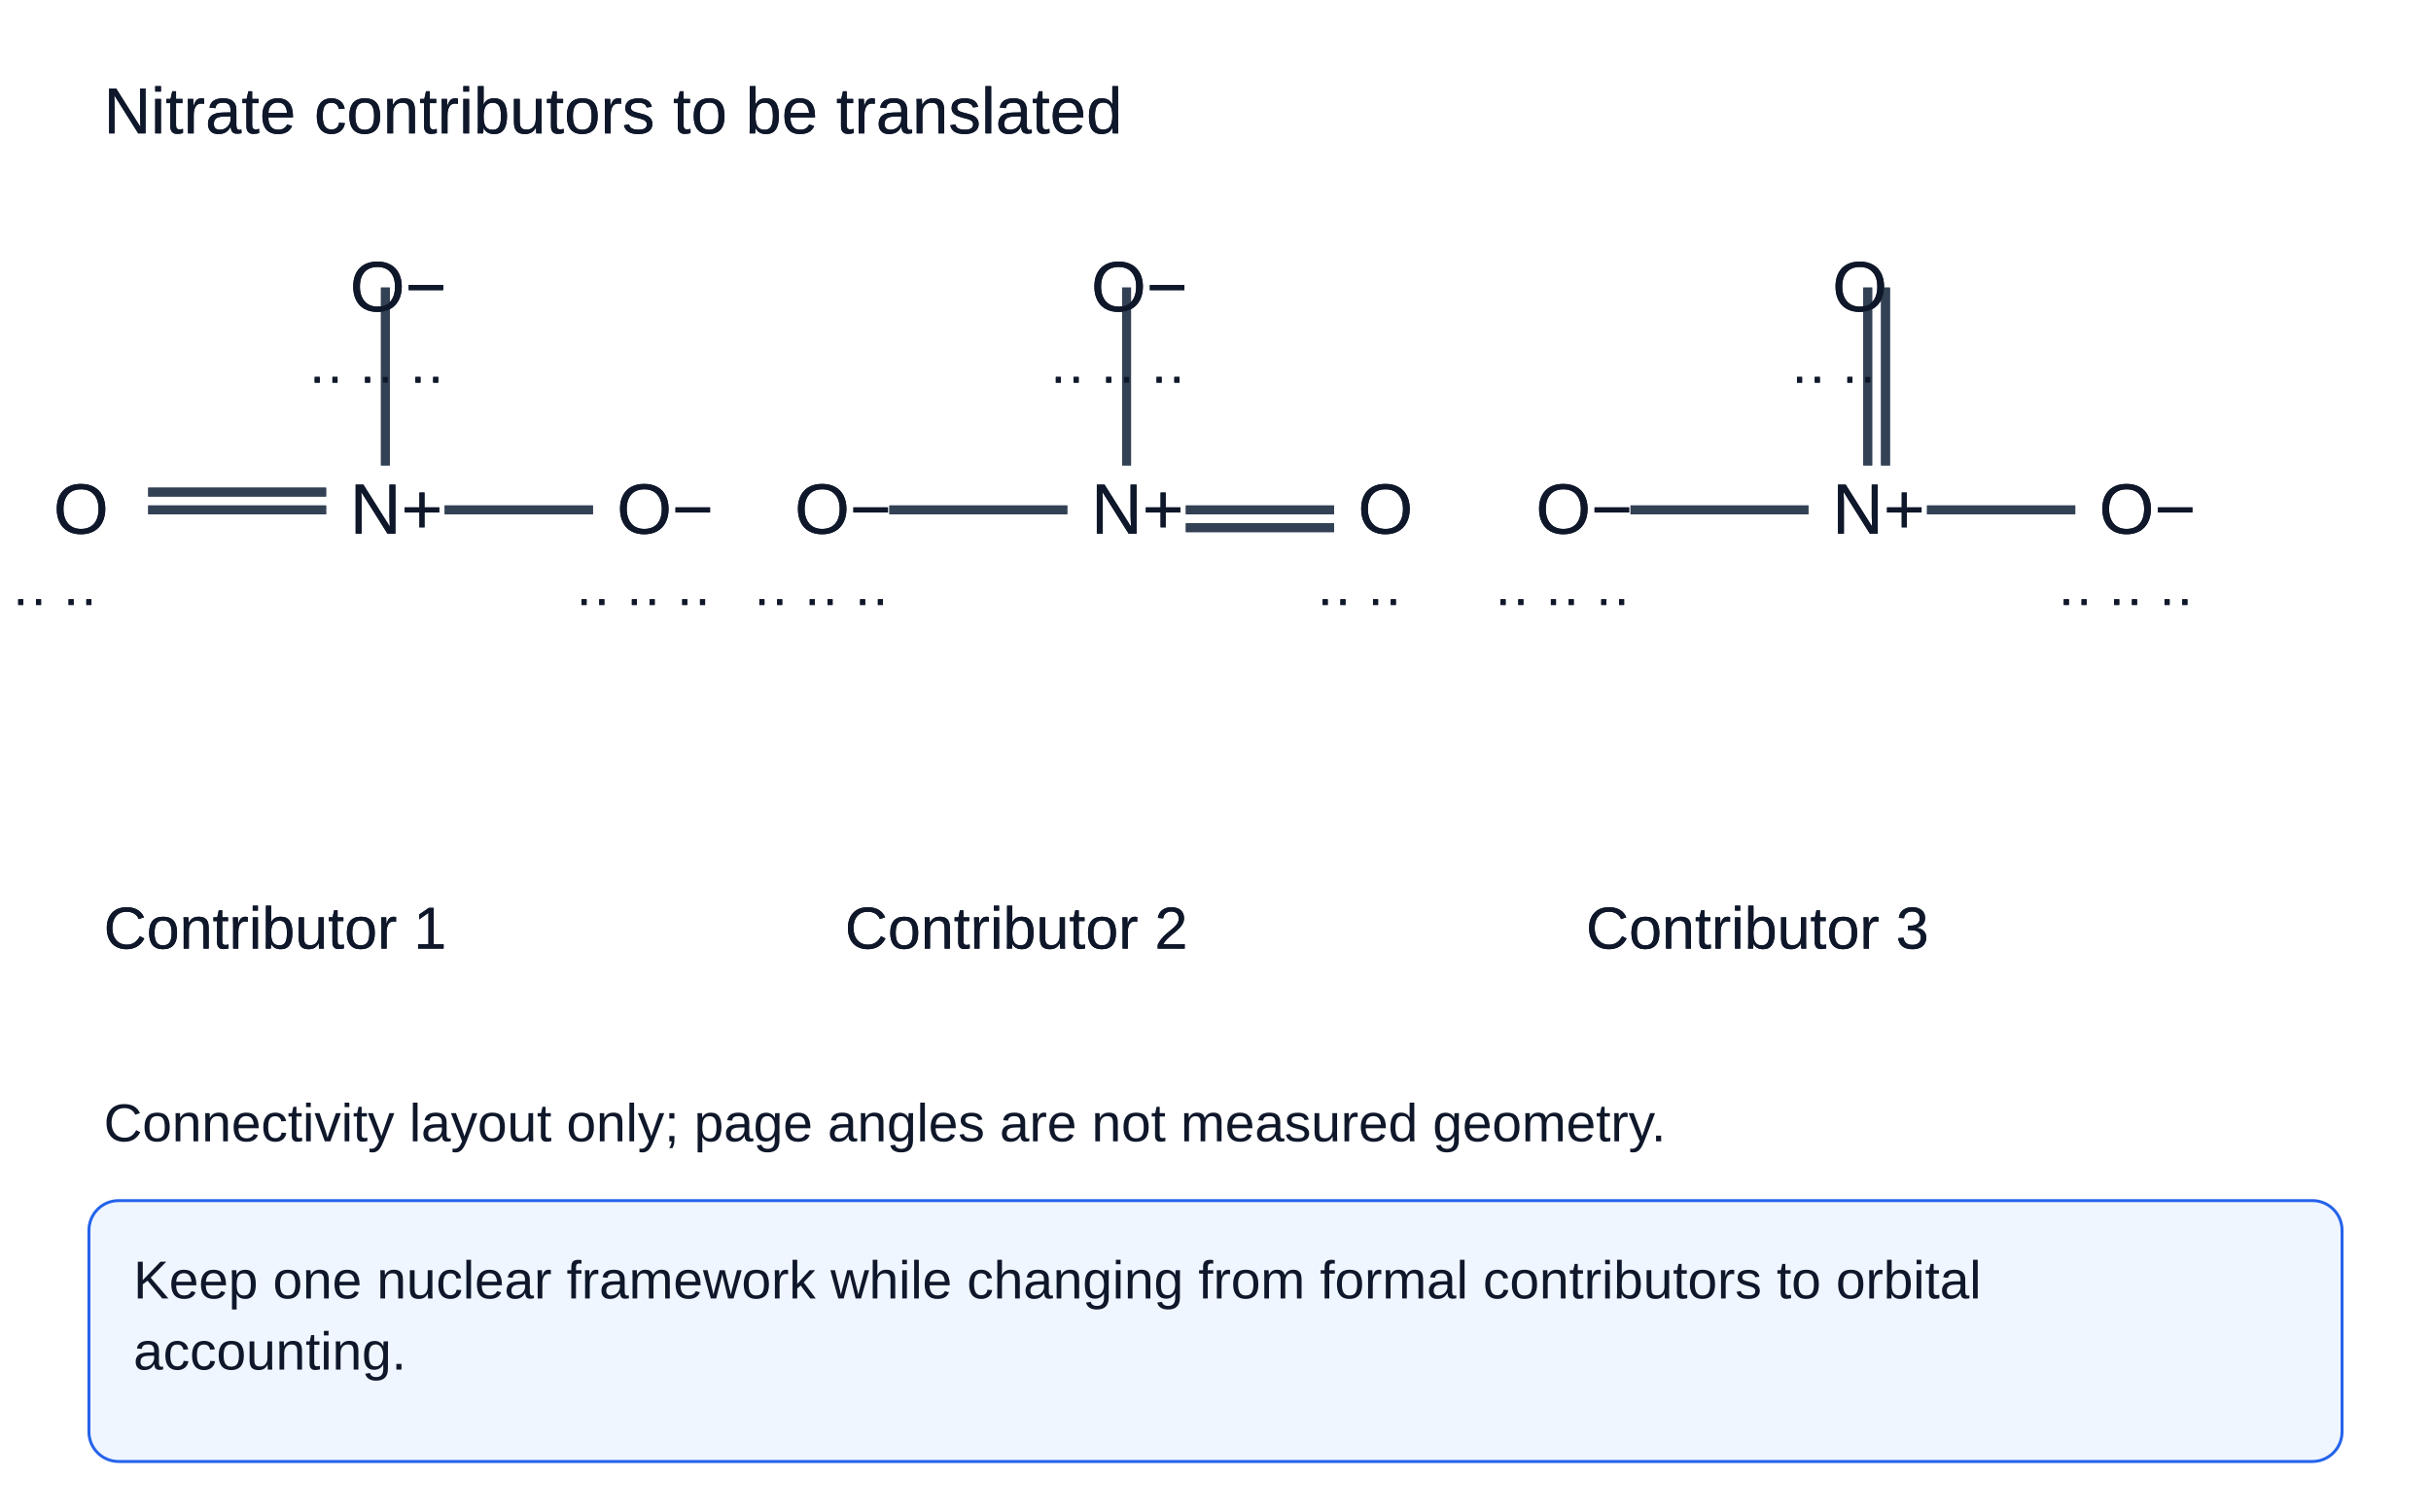
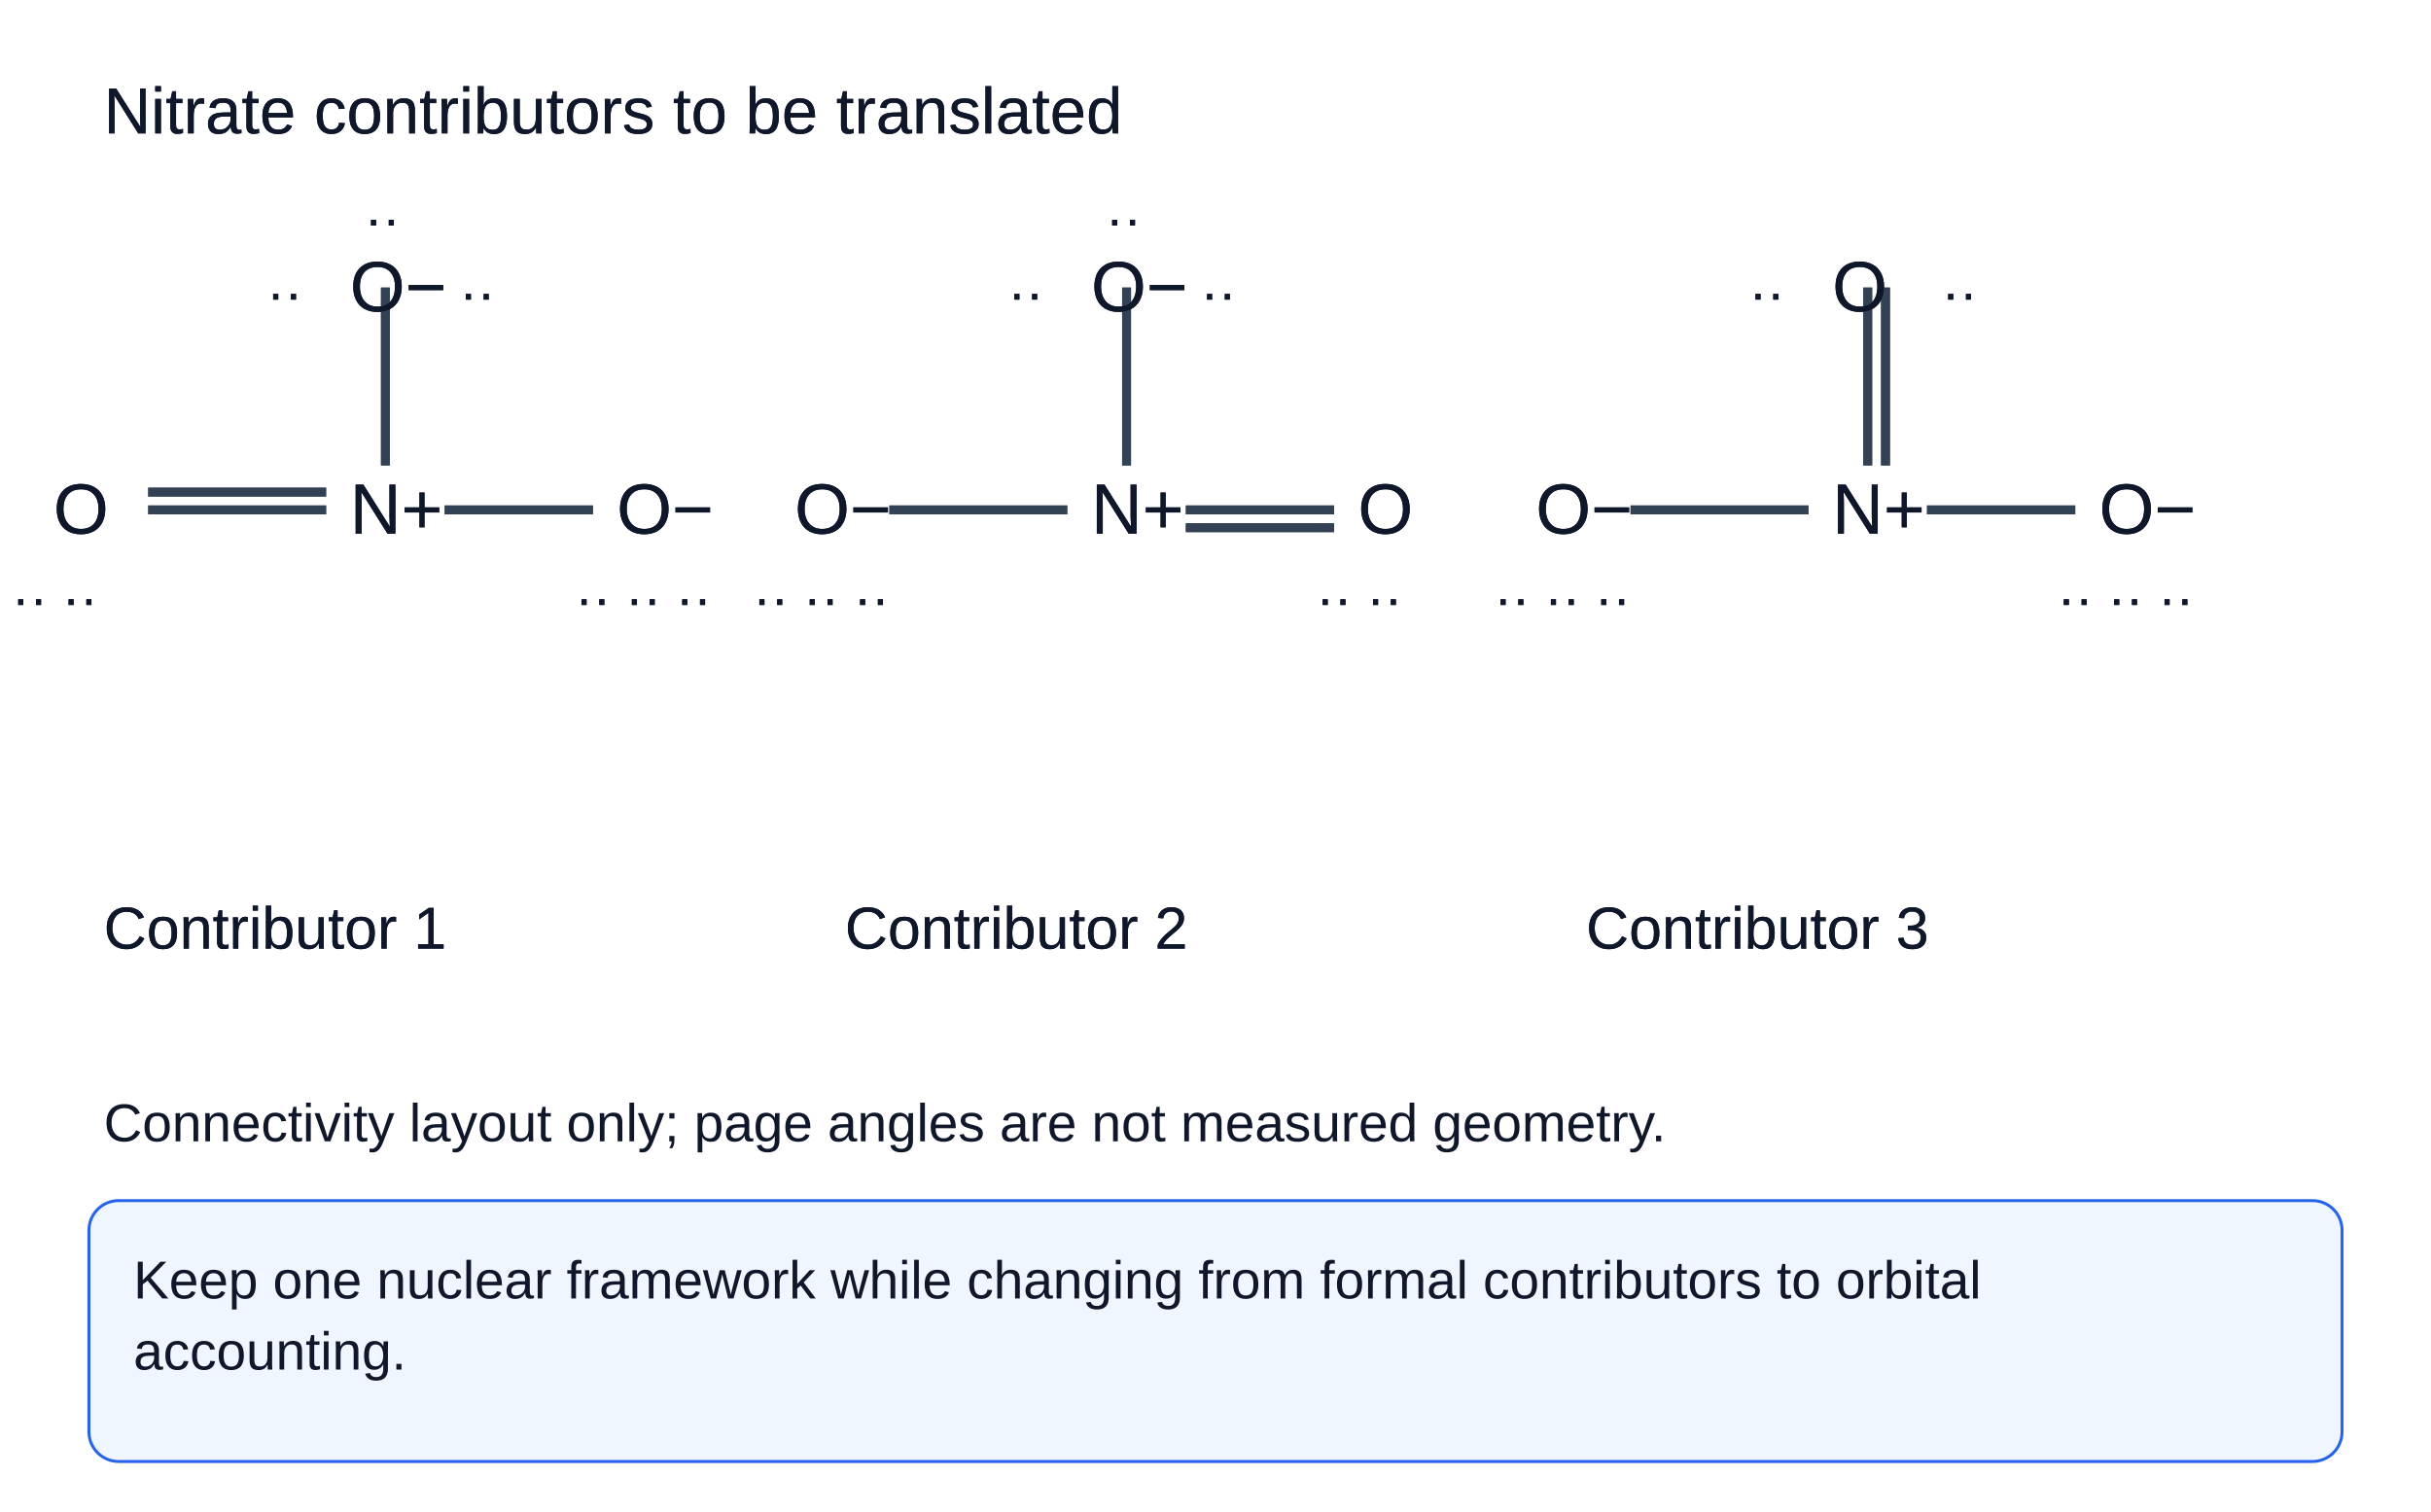
<svg xmlns="http://www.w3.org/2000/svg" viewBox="0 0 820 510" role="img" aria-label="Nitrate contributors to be translated">
  <style>text{font-family:Arial,sans-serif;fill:#0f172a;stroke:none}</style>
  <g data-g9-stage-id="REP-ACADEMIC-ISS36-Q2-GIVENS">
    <text x="35" y="45" font-size="22">Nitrate contributors to be translated</text>
    <text x="118" y="180" font-size="24">N+</text>
    <line x1="110" y1="172" x2="50" y2="172" stroke="#334155" stroke-width="3" />
    <line x1="110.0" y1="166.0" x2="50.0" y2="166.0" stroke="#334155" stroke-width="3" />
    <text x="18" y="180" font-size="24">O</text>
    <line x1="150" y1="172" x2="200" y2="172" stroke="#334155" stroke-width="3" />
    <text x="208" y="180" font-size="24">O−</text>
    <line x1="130" y1="157" x2="130" y2="97" stroke="#334155" stroke-width="3" />
    <text x="118" y="105" font-size="24">O−</text>
    <text x="4" y="208" font-size="18">·· ··</text>
    <text x="194" y="208" font-size="18">·· ·· ··</text>
-     <text x="104" y="133" font-size="18">·· ·· ··</text>
+     <text x="90" y="105" font-size="18">··</text>
+     <text x="155" y="105" font-size="18">··</text>
+     <text x="123" y="80" font-size="18">··</text>
    <text x="35" y="320" font-size="20">Contributor 1</text>
    <text x="368" y="180" font-size="24">N+</text>
    <line x1="360" y1="172" x2="300" y2="172" stroke="#334155" stroke-width="3" />
    <text x="268" y="180" font-size="24">O−</text>
    <line x1="400" y1="172" x2="450" y2="172" stroke="#334155" stroke-width="3" />
    <line x1="400.0" y1="178.0" x2="450.0" y2="178.0" stroke="#334155" stroke-width="3" />
    <text x="458" y="180" font-size="24">O</text>
    <line x1="380" y1="157" x2="380" y2="97" stroke="#334155" stroke-width="3" />
    <text x="368" y="105" font-size="24">O−</text>
    <text x="254" y="208" font-size="18">·· ·· ··</text>
    <text x="444" y="208" font-size="18">·· ··</text>
-     <text x="354" y="133" font-size="18">·· ·· ··</text>
+     <text x="340" y="105" font-size="18">··</text>
+     <text x="405" y="105" font-size="18">··</text>
+     <text x="373" y="80" font-size="18">··</text>
    <text x="285" y="320" font-size="20">Contributor 2</text>
    <text x="618" y="180" font-size="24">N+</text>
    <line x1="610" y1="172" x2="550" y2="172" stroke="#334155" stroke-width="3" />
    <text x="518" y="180" font-size="24">O−</text>
    <line x1="650" y1="172" x2="700" y2="172" stroke="#334155" stroke-width="3" />
    <text x="708" y="180" font-size="24">O−</text>
    <line x1="630" y1="157" x2="630" y2="97" stroke="#334155" stroke-width="3" />
    <line x1="636.0" y1="157.0" x2="636.0" y2="97.0" stroke="#334155" stroke-width="3" />
    <text x="618" y="105" font-size="24">O</text>
    <text x="504" y="208" font-size="18">·· ·· ··</text>
    <text x="694" y="208" font-size="18">·· ·· ··</text>
-     <text x="604" y="133" font-size="18">·· ··</text>
+     <text x="590" y="105" font-size="18">··</text>
+     <text x="655" y="105" font-size="18">··</text>
    <text x="535" y="320" font-size="20">Contributor 3</text>
    <text x="35" y="385" font-size="18">Connectivity layout only; page angles are not measured geometry.</text>
  </g>
  <g data-g9-stage-id="REP-ACADEMIC-ISS36-Q2-BRIDGE">
    <text x="35" y="45" font-size="22">Nitrate contributors to be translated</text>
    <text x="118" y="180" font-size="24">N+</text>
    <line x1="110" y1="172" x2="50" y2="172" stroke="#334155" stroke-width="3" />
    <line x1="110.0" y1="166.0" x2="50.0" y2="166.0" stroke="#334155" stroke-width="3" />
    <text x="18" y="180" font-size="24">O</text>
    <line x1="150" y1="172" x2="200" y2="172" stroke="#334155" stroke-width="3" />
    <text x="208" y="180" font-size="24">O−</text>
    <line x1="130" y1="157" x2="130" y2="97" stroke="#334155" stroke-width="3" />
    <text x="118" y="105" font-size="24">O−</text>
    <text x="4" y="208" font-size="18">·· ··</text>
    <text x="194" y="208" font-size="18">·· ·· ··</text>
-     <text x="104" y="133" font-size="18">·· ·· ··</text>
+     <text x="90" y="105" font-size="18">··</text>
+     <text x="155" y="105" font-size="18">··</text>
+     <text x="123" y="80" font-size="18">··</text>
    <text x="35" y="320" font-size="20">Contributor 1</text>
    <text x="368" y="180" font-size="24">N+</text>
    <line x1="360" y1="172" x2="300" y2="172" stroke="#334155" stroke-width="3" />
    <text x="268" y="180" font-size="24">O−</text>
    <line x1="400" y1="172" x2="450" y2="172" stroke="#334155" stroke-width="3" />
    <line x1="400.0" y1="178.0" x2="450.0" y2="178.0" stroke="#334155" stroke-width="3" />
    <text x="458" y="180" font-size="24">O</text>
    <line x1="380" y1="157" x2="380" y2="97" stroke="#334155" stroke-width="3" />
    <text x="368" y="105" font-size="24">O−</text>
    <text x="254" y="208" font-size="18">·· ·· ··</text>
    <text x="444" y="208" font-size="18">·· ··</text>
-     <text x="354" y="133" font-size="18">·· ·· ··</text>
+     <text x="340" y="105" font-size="18">··</text>
+     <text x="405" y="105" font-size="18">··</text>
+     <text x="373" y="80" font-size="18">··</text>
    <text x="285" y="320" font-size="20">Contributor 2</text>
    <text x="618" y="180" font-size="24">N+</text>
    <line x1="610" y1="172" x2="550" y2="172" stroke="#334155" stroke-width="3" />
    <text x="518" y="180" font-size="24">O−</text>
    <line x1="650" y1="172" x2="700" y2="172" stroke="#334155" stroke-width="3" />
    <text x="708" y="180" font-size="24">O−</text>
    <line x1="630" y1="157" x2="630" y2="97" stroke="#334155" stroke-width="3" />
    <line x1="636.0" y1="157.0" x2="636.0" y2="97.0" stroke="#334155" stroke-width="3" />
    <text x="618" y="105" font-size="24">O</text>
    <text x="504" y="208" font-size="18">·· ·· ··</text>
    <text x="694" y="208" font-size="18">·· ·· ··</text>
-     <text x="604" y="133" font-size="18">·· ··</text>
+     <text x="590" y="105" font-size="18">··</text>
+     <text x="655" y="105" font-size="18">··</text>
    <text x="535" y="320" font-size="20">Contributor 3</text>
    <rect x="30" y="405" width="760" height="88" rx="10" fill="#eff6ff" stroke="#2563eb" />
    <text x="45" y="438" font-size="18">Keep one nuclear framework while changing from formal contributors to orbital</text>
    <text x="45" y="462" font-size="18">accounting.</text>
  </g>
</svg>
